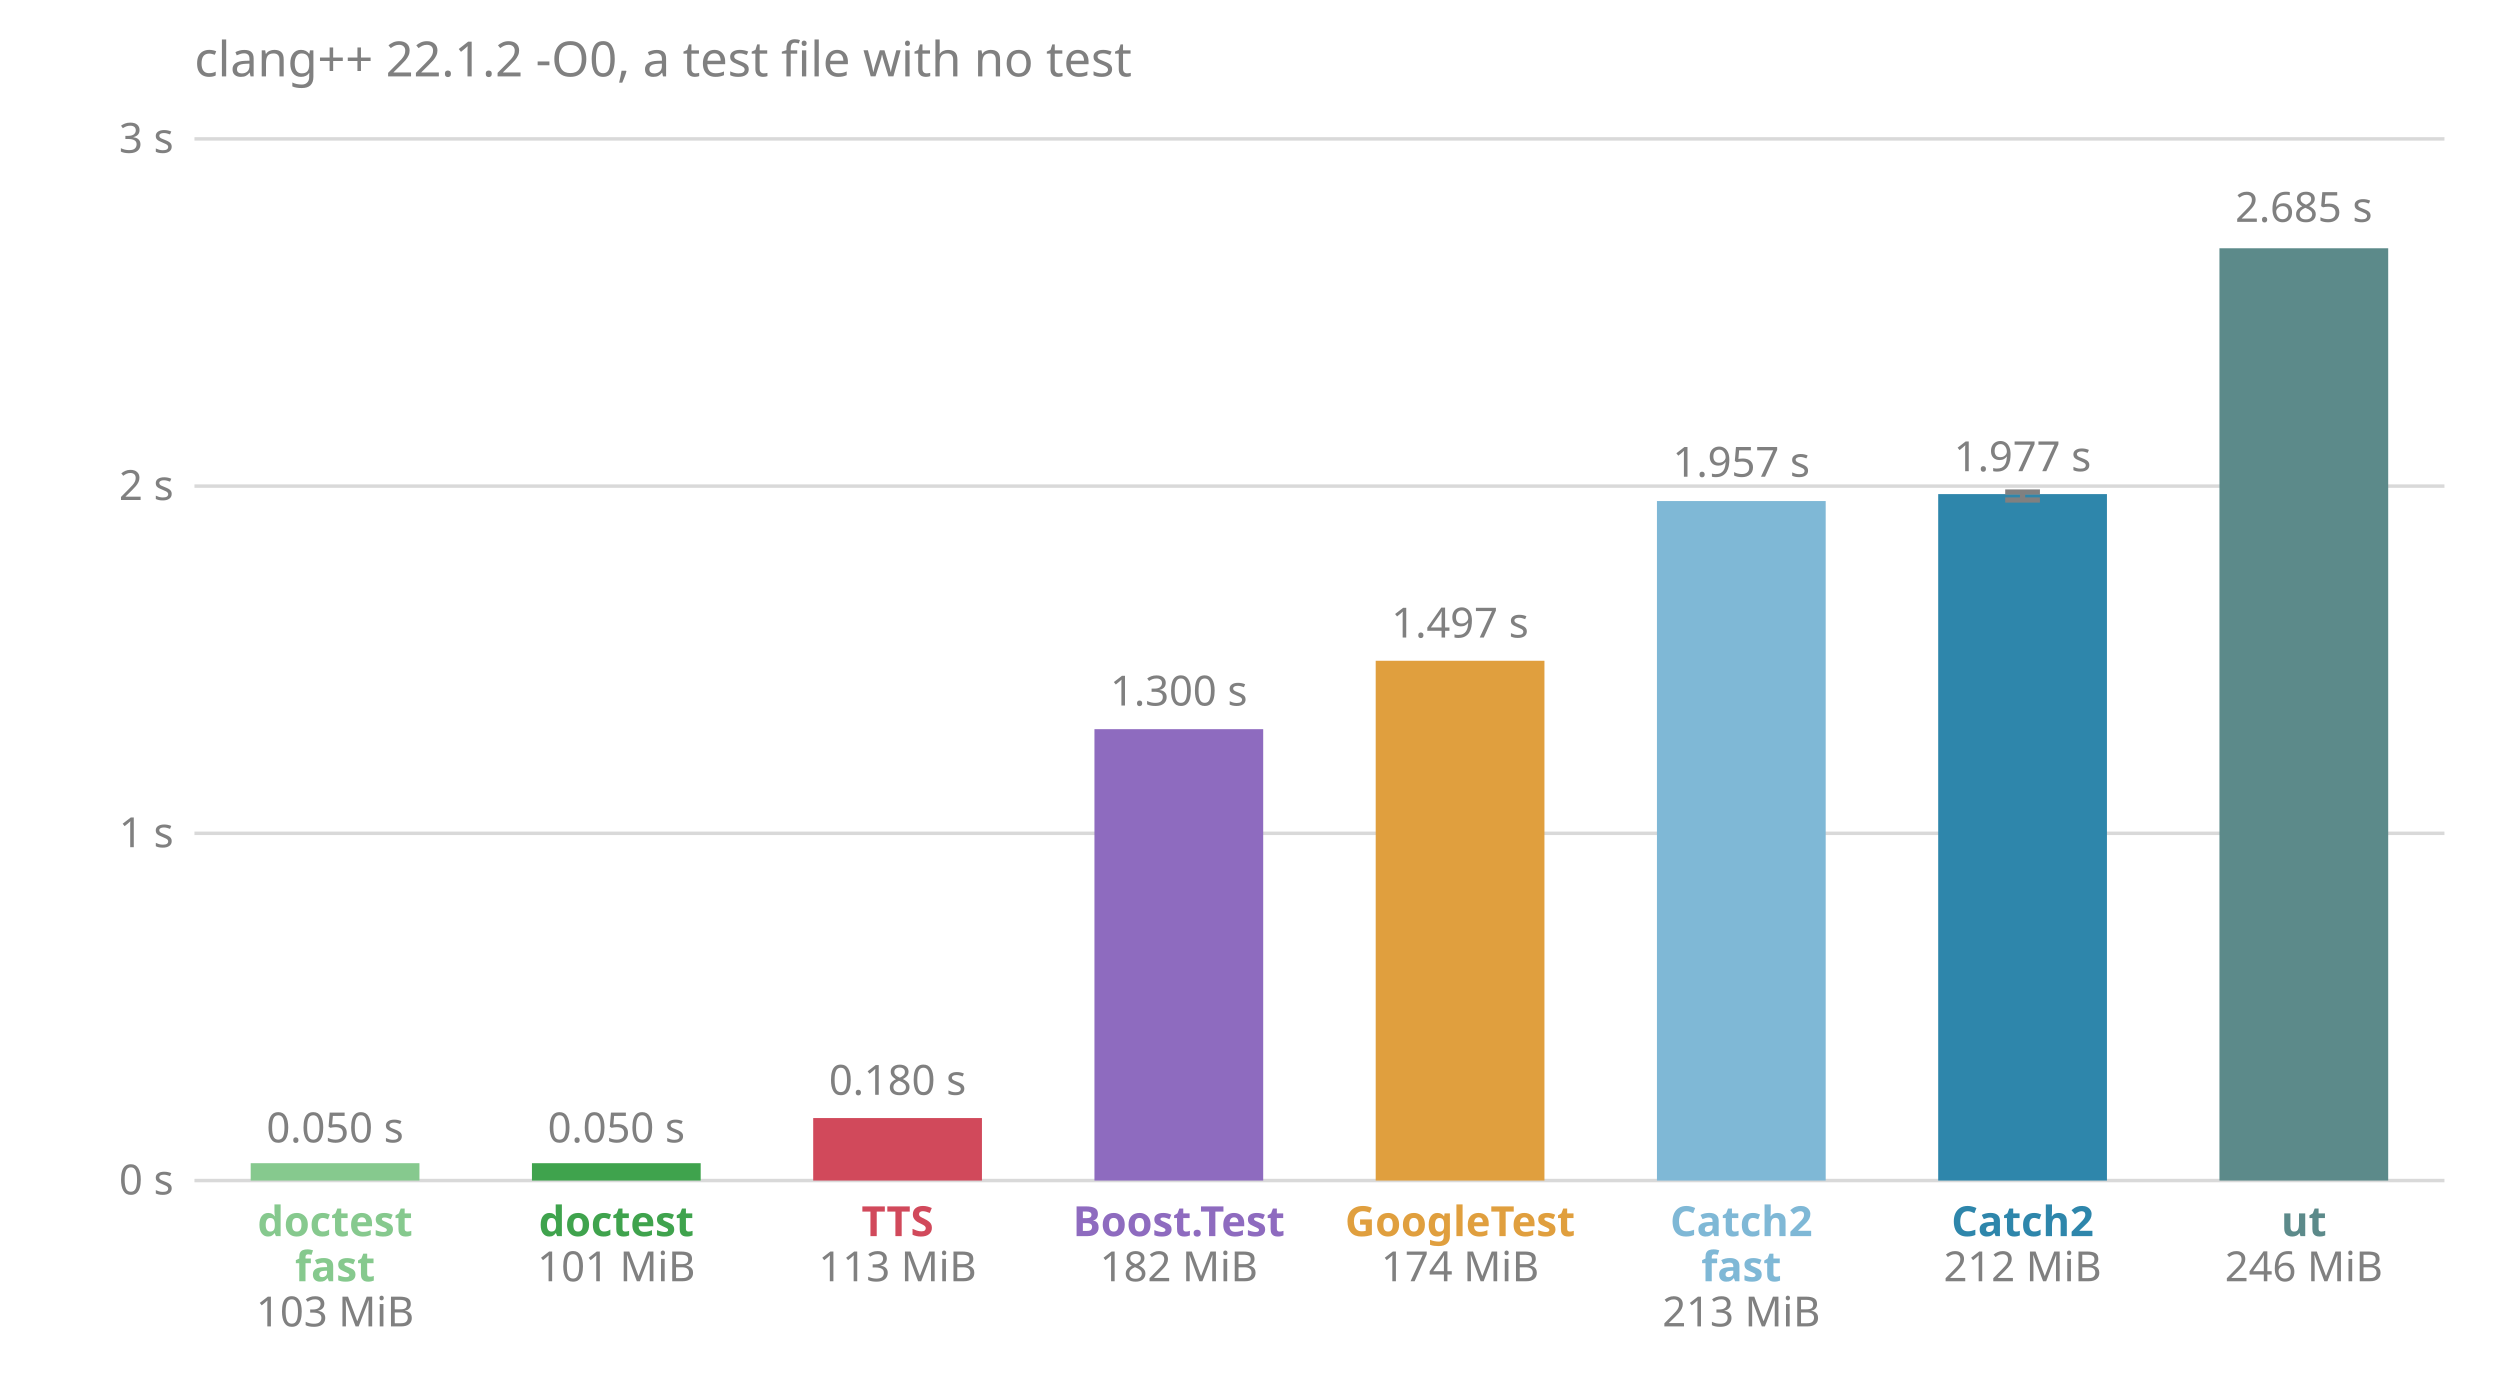
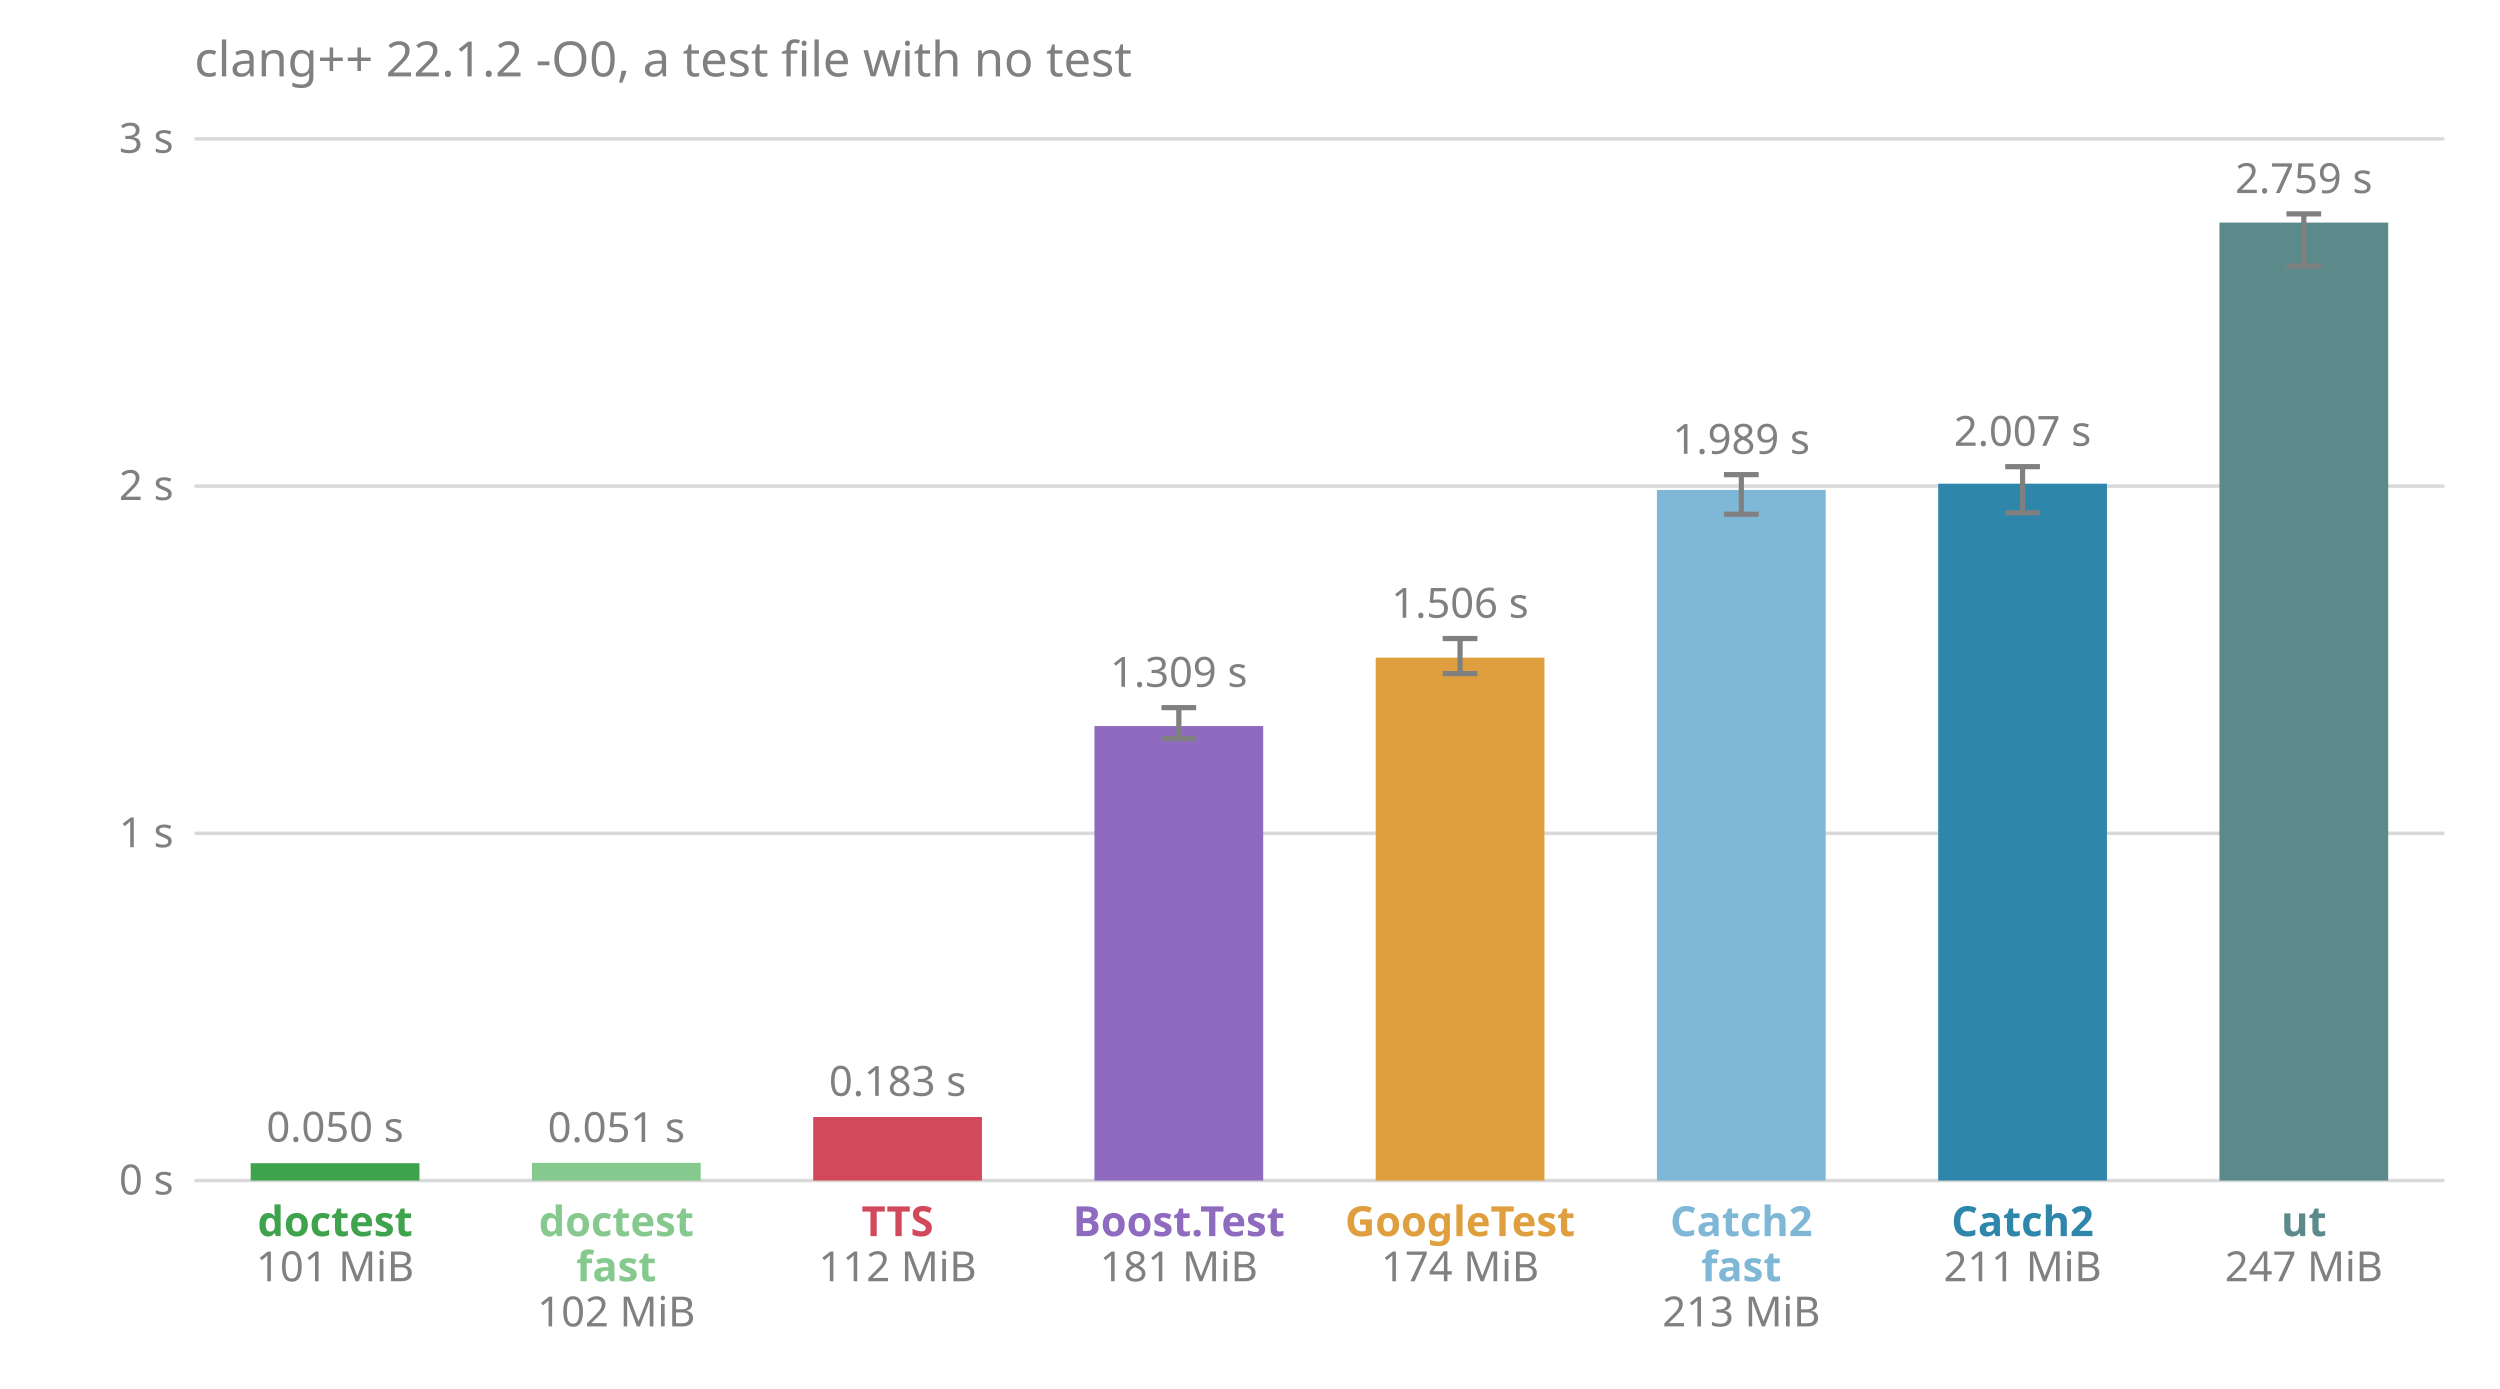
<svg xmlns="http://www.w3.org/2000/svg" viewBox="0 0 720 400" font-family="sans-serif" font-size="12">
  <text x="56.0" y="22.0" fill="#808080" font-size="14">clang++ 22.1.2 -O0, a test file with no test</text>
  <line x1="56.0" x2="704.0" y1="340.0" y2="340.0" stroke="#808080" stroke-opacity="0.3" />
  <text x="50.0" y="344.0" fill="#808080" text-anchor="end">0 s</text>
  <line x1="56.0" x2="704.0" y1="240.0" y2="240.0" stroke="#808080" stroke-opacity="0.3" />
  <text x="50.0" y="244.0" fill="#808080" text-anchor="end">1 s</text>
  <line x1="56.0" x2="704.0" y1="140.0" y2="140.0" stroke="#808080" stroke-opacity="0.3" />
  <text x="50.0" y="144.0" fill="#808080" text-anchor="end">2 s</text>
  <line x1="56.0" x2="704.0" y1="40.0" y2="40.0" stroke="#808080" stroke-opacity="0.3" />
  <text x="50.0" y="44.0" fill="#808080" text-anchor="end">3 s</text>
-   <rect x="72.2" y="335.0" width="48.6" height="5.0" fill="#86c98e" />
-   <text x="96.5" y="329.0" fill="#808080" text-anchor="middle">0.050 s</text>
-   <text x="96.5" y="356.0" fill="#86c98e" font-weight="bold" text-anchor="middle">doctest</text>
-   <text x="96.5" y="369.0" fill="#86c98e" font-weight="bold" text-anchor="middle">fast</text>
-   <text x="96.5" y="382.0" fill="#808080" text-anchor="middle">103 MiB</text>
-   <rect x="153.2" y="335.0" width="48.6" height="5.0" fill="#3fa34d" />
-   <text x="177.5" y="329.0" fill="#808080" text-anchor="middle">0.050 s</text>
-   <text x="177.5" y="356.0" fill="#3fa34d" font-weight="bold" text-anchor="middle">doctest</text>
-   <text x="177.5" y="369.0" fill="#808080" text-anchor="middle">101 MiB</text>
-   <rect x="234.2" y="322.0" width="48.6" height="18.0" fill="#d1495b" />
-   <text x="258.5" y="315.3" fill="#808080" text-anchor="middle">0.180 s</text>
+   <rect x="72.2" y="335.0" width="48.6" height="5.0" fill="#3fa34d" />
+   <text x="96.5" y="328.8" fill="#808080" text-anchor="middle">0.050 s</text>
+   <text x="96.5" y="356.0" fill="#3fa34d" font-weight="bold" text-anchor="middle">doctest</text>
+   <text x="96.5" y="369.0" fill="#808080" text-anchor="middle">101 MiB</text>
+   <rect x="153.2" y="334.9" width="48.6" height="5.1" fill="#86c98e" />
+   <text x="177.5" y="328.9" fill="#808080" text-anchor="middle">0.051 s</text>
+   <text x="177.5" y="356.0" fill="#86c98e" font-weight="bold" text-anchor="middle">doctest</text>
+   <text x="177.5" y="369.0" fill="#86c98e" font-weight="bold" text-anchor="middle">fast</text>
+   <text x="177.5" y="382.0" fill="#808080" text-anchor="middle">102 MiB</text>
+   <rect x="234.2" y="321.7" width="48.6" height="18.3" fill="#d1495b" />
+   <text x="258.5" y="315.6" fill="#808080" text-anchor="middle">0.183 s</text>
  <text x="258.5" y="356.0" fill="#d1495b" font-weight="bold" text-anchor="middle">TTS</text>
-   <text x="258.5" y="369.0" fill="#808080" text-anchor="middle">113 MiB</text>
-   <rect x="315.2" y="210.0" width="48.6" height="130.0" fill="#8e6bbf" />
-   <text x="339.5" y="203.2" fill="#808080" text-anchor="middle">1.300 s</text>
+   <text x="258.5" y="369.0" fill="#808080" text-anchor="middle">112 MiB</text>
+   <rect x="315.2" y="209.1" width="48.6" height="130.9" fill="#8e6bbf" />
+   <line x1="339.5" x2="339.5" y1="212.7" y2="203.8" stroke="#808080" stroke-width="1.5" />
+   <line x1="334.5" x2="344.5" y1="212.7" y2="212.7" stroke="#808080" stroke-width="1.5" />
+   <line x1="334.5" x2="344.5" y1="203.8" y2="203.8" stroke="#808080" stroke-width="1.5" />
+   <text x="339.5" y="197.8" fill="#808080" text-anchor="middle">1.309 s</text>
  <text x="339.5" y="356.0" fill="#8e6bbf" font-weight="bold" text-anchor="middle">Boost.Test</text>
-   <text x="339.5" y="369.0" fill="#808080" text-anchor="middle">182 MiB</text>
-   <rect x="396.2" y="190.3" width="48.6" height="149.7" fill="#e09f3e" />
-   <text x="420.5" y="183.6" fill="#808080" text-anchor="middle">1.497 s</text>
+   <text x="339.5" y="369.0" fill="#808080" text-anchor="middle">181 MiB</text>
+   <rect x="396.2" y="189.4" width="48.6" height="150.6" fill="#e09f3e" />
+   <line x1="420.5" x2="420.5" y1="194.0" y2="183.9" stroke="#808080" stroke-width="1.5" />
+   <line x1="415.5" x2="425.5" y1="194.0" y2="194.0" stroke="#808080" stroke-width="1.5" />
+   <line x1="415.5" x2="425.5" y1="183.9" y2="183.9" stroke="#808080" stroke-width="1.5" />
+   <text x="420.5" y="177.9" fill="#808080" text-anchor="middle">1.506 s</text>
  <text x="420.5" y="356.0" fill="#e09f3e" font-weight="bold" text-anchor="middle">GoogleTest</text>
  <text x="420.5" y="369.0" fill="#808080" text-anchor="middle">174 MiB</text>
-   <rect x="477.2" y="144.3" width="48.6" height="195.7" fill="#7fb8d6" />
-   <text x="501.5" y="137.3" fill="#808080" text-anchor="middle">1.957 s</text>
+   <rect x="477.2" y="141.1" width="48.6" height="198.9" fill="#7fb8d6" />
+   <line x1="501.5" x2="501.5" y1="148.1" y2="136.7" stroke="#808080" stroke-width="1.5" />
+   <line x1="496.5" x2="506.5" y1="148.1" y2="148.1" stroke="#808080" stroke-width="1.5" />
+   <line x1="496.5" x2="506.5" y1="136.7" y2="136.7" stroke="#808080" stroke-width="1.5" />
+   <text x="501.5" y="130.7" fill="#808080" text-anchor="middle">1.989 s</text>
  <text x="501.5" y="356.0" fill="#7fb8d6" font-weight="bold" text-anchor="middle">Catch2</text>
  <text x="501.5" y="369.0" fill="#7fb8d6" font-weight="bold" text-anchor="middle">fast</text>
  <text x="501.5" y="382.0" fill="#808080" text-anchor="middle">213 MiB</text>
-   <rect x="558.2" y="142.3" width="48.6" height="197.7" fill="#2e86ab" />
-   <line x1="582.5" x2="582.5" y1="144.0" y2="141.7" stroke="#808080" stroke-width="1.5" />
-   <line x1="577.5" x2="587.5" y1="144.0" y2="144.0" stroke="#808080" stroke-width="1.5" />
-   <line x1="577.5" x2="587.5" y1="141.7" y2="141.7" stroke="#808080" stroke-width="1.5" />
-   <text x="582.5" y="135.7" fill="#808080" text-anchor="middle">1.977 s</text>
+   <rect x="558.2" y="139.3" width="48.6" height="200.7" fill="#2e86ab" />
+   <line x1="582.5" x2="582.5" y1="147.7" y2="134.4" stroke="#808080" stroke-width="1.5" />
+   <line x1="577.5" x2="587.5" y1="147.7" y2="147.7" stroke="#808080" stroke-width="1.5" />
+   <line x1="577.5" x2="587.5" y1="134.4" y2="134.4" stroke="#808080" stroke-width="1.5" />
+   <text x="582.5" y="128.4" fill="#808080" text-anchor="middle">2.007 s</text>
  <text x="582.5" y="356.0" fill="#2e86ab" font-weight="bold" text-anchor="middle">Catch2</text>
-   <text x="582.5" y="369.0" fill="#808080" text-anchor="middle">212 MiB</text>
-   <rect x="639.2" y="71.5" width="48.6" height="268.5" fill="#5c8a8a" />
-   <text x="663.5" y="63.9" fill="#808080" text-anchor="middle">2.685 s</text>
+   <text x="582.5" y="369.0" fill="#808080" text-anchor="middle">211 MiB</text>
+   <rect x="639.2" y="64.1" width="48.6" height="275.9" fill="#5c8a8a" />
+   <line x1="663.5" x2="663.5" y1="76.6" y2="61.6" stroke="#808080" stroke-width="1.5" />
+   <line x1="658.5" x2="668.5" y1="76.6" y2="76.6" stroke="#808080" stroke-width="1.5" />
+   <line x1="658.5" x2="668.5" y1="61.6" y2="61.6" stroke="#808080" stroke-width="1.5" />
+   <text x="663.5" y="55.6" fill="#808080" text-anchor="middle">2.759 s</text>
  <text x="663.5" y="356.0" fill="#5c8a8a" font-weight="bold" text-anchor="middle">ut</text>
-   <text x="663.5" y="369.0" fill="#808080" text-anchor="middle">246 MiB</text>
+   <text x="663.5" y="369.0" fill="#808080" text-anchor="middle">247 MiB</text>
</svg>
